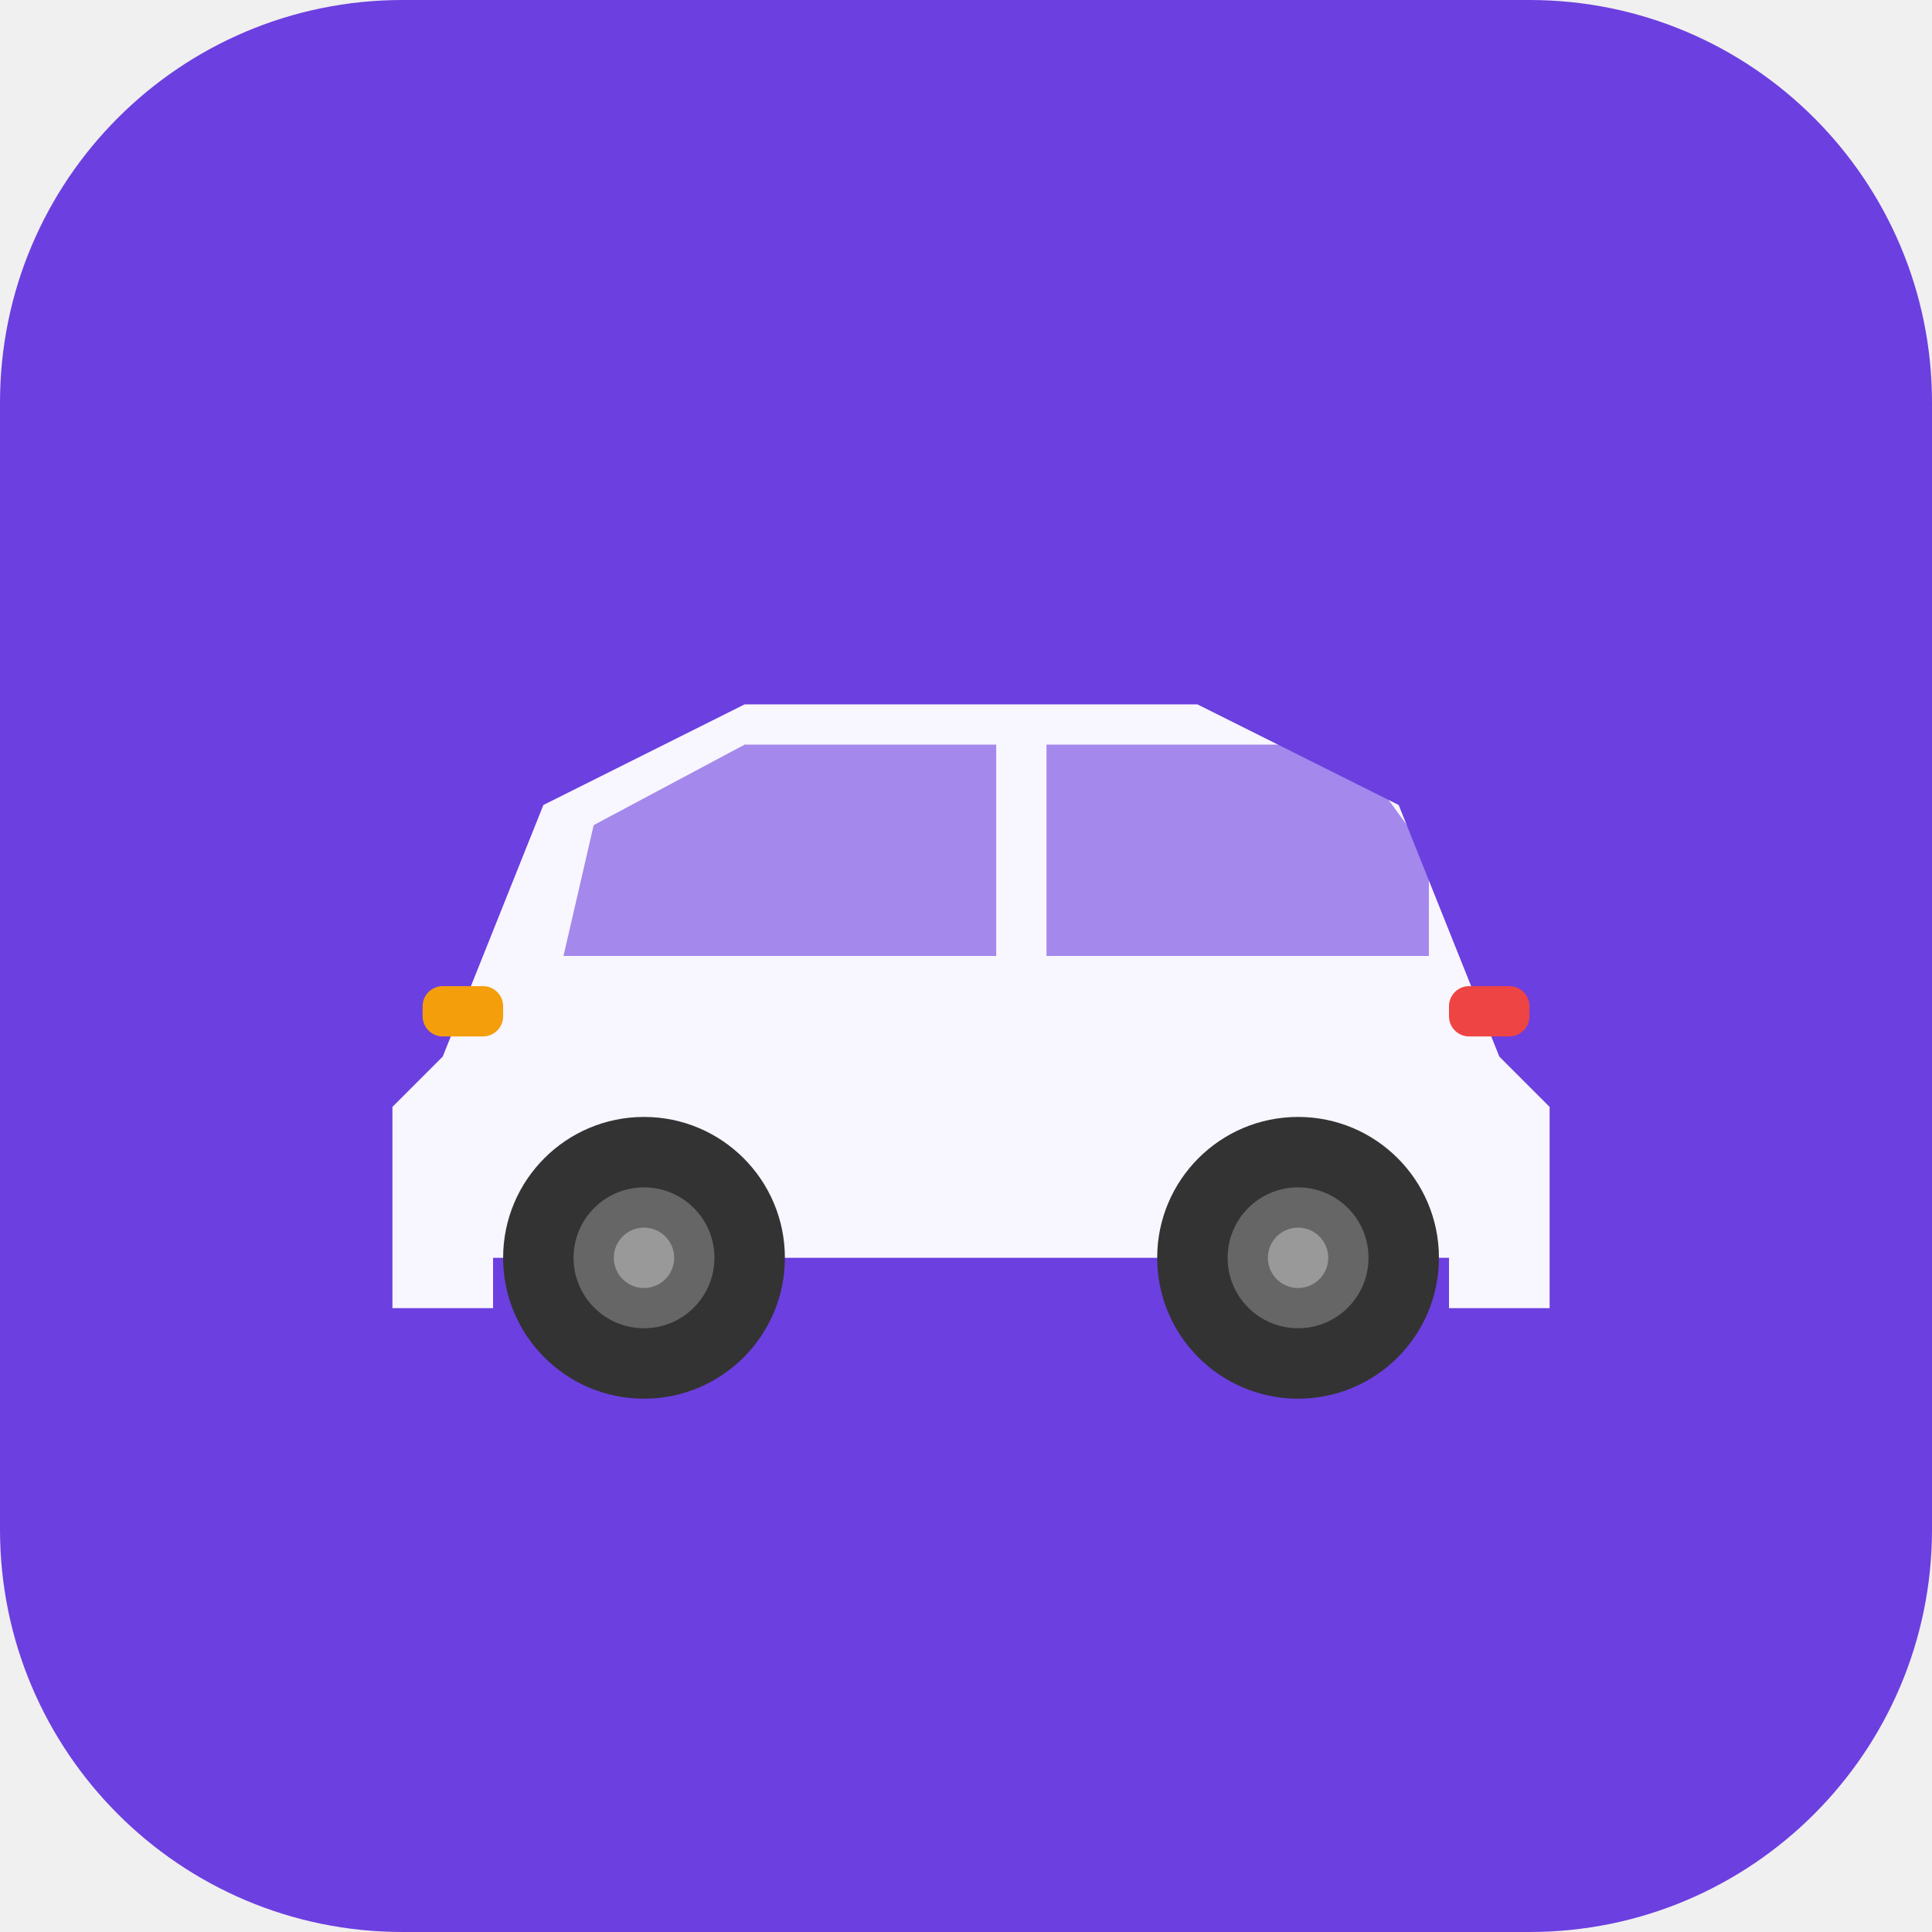
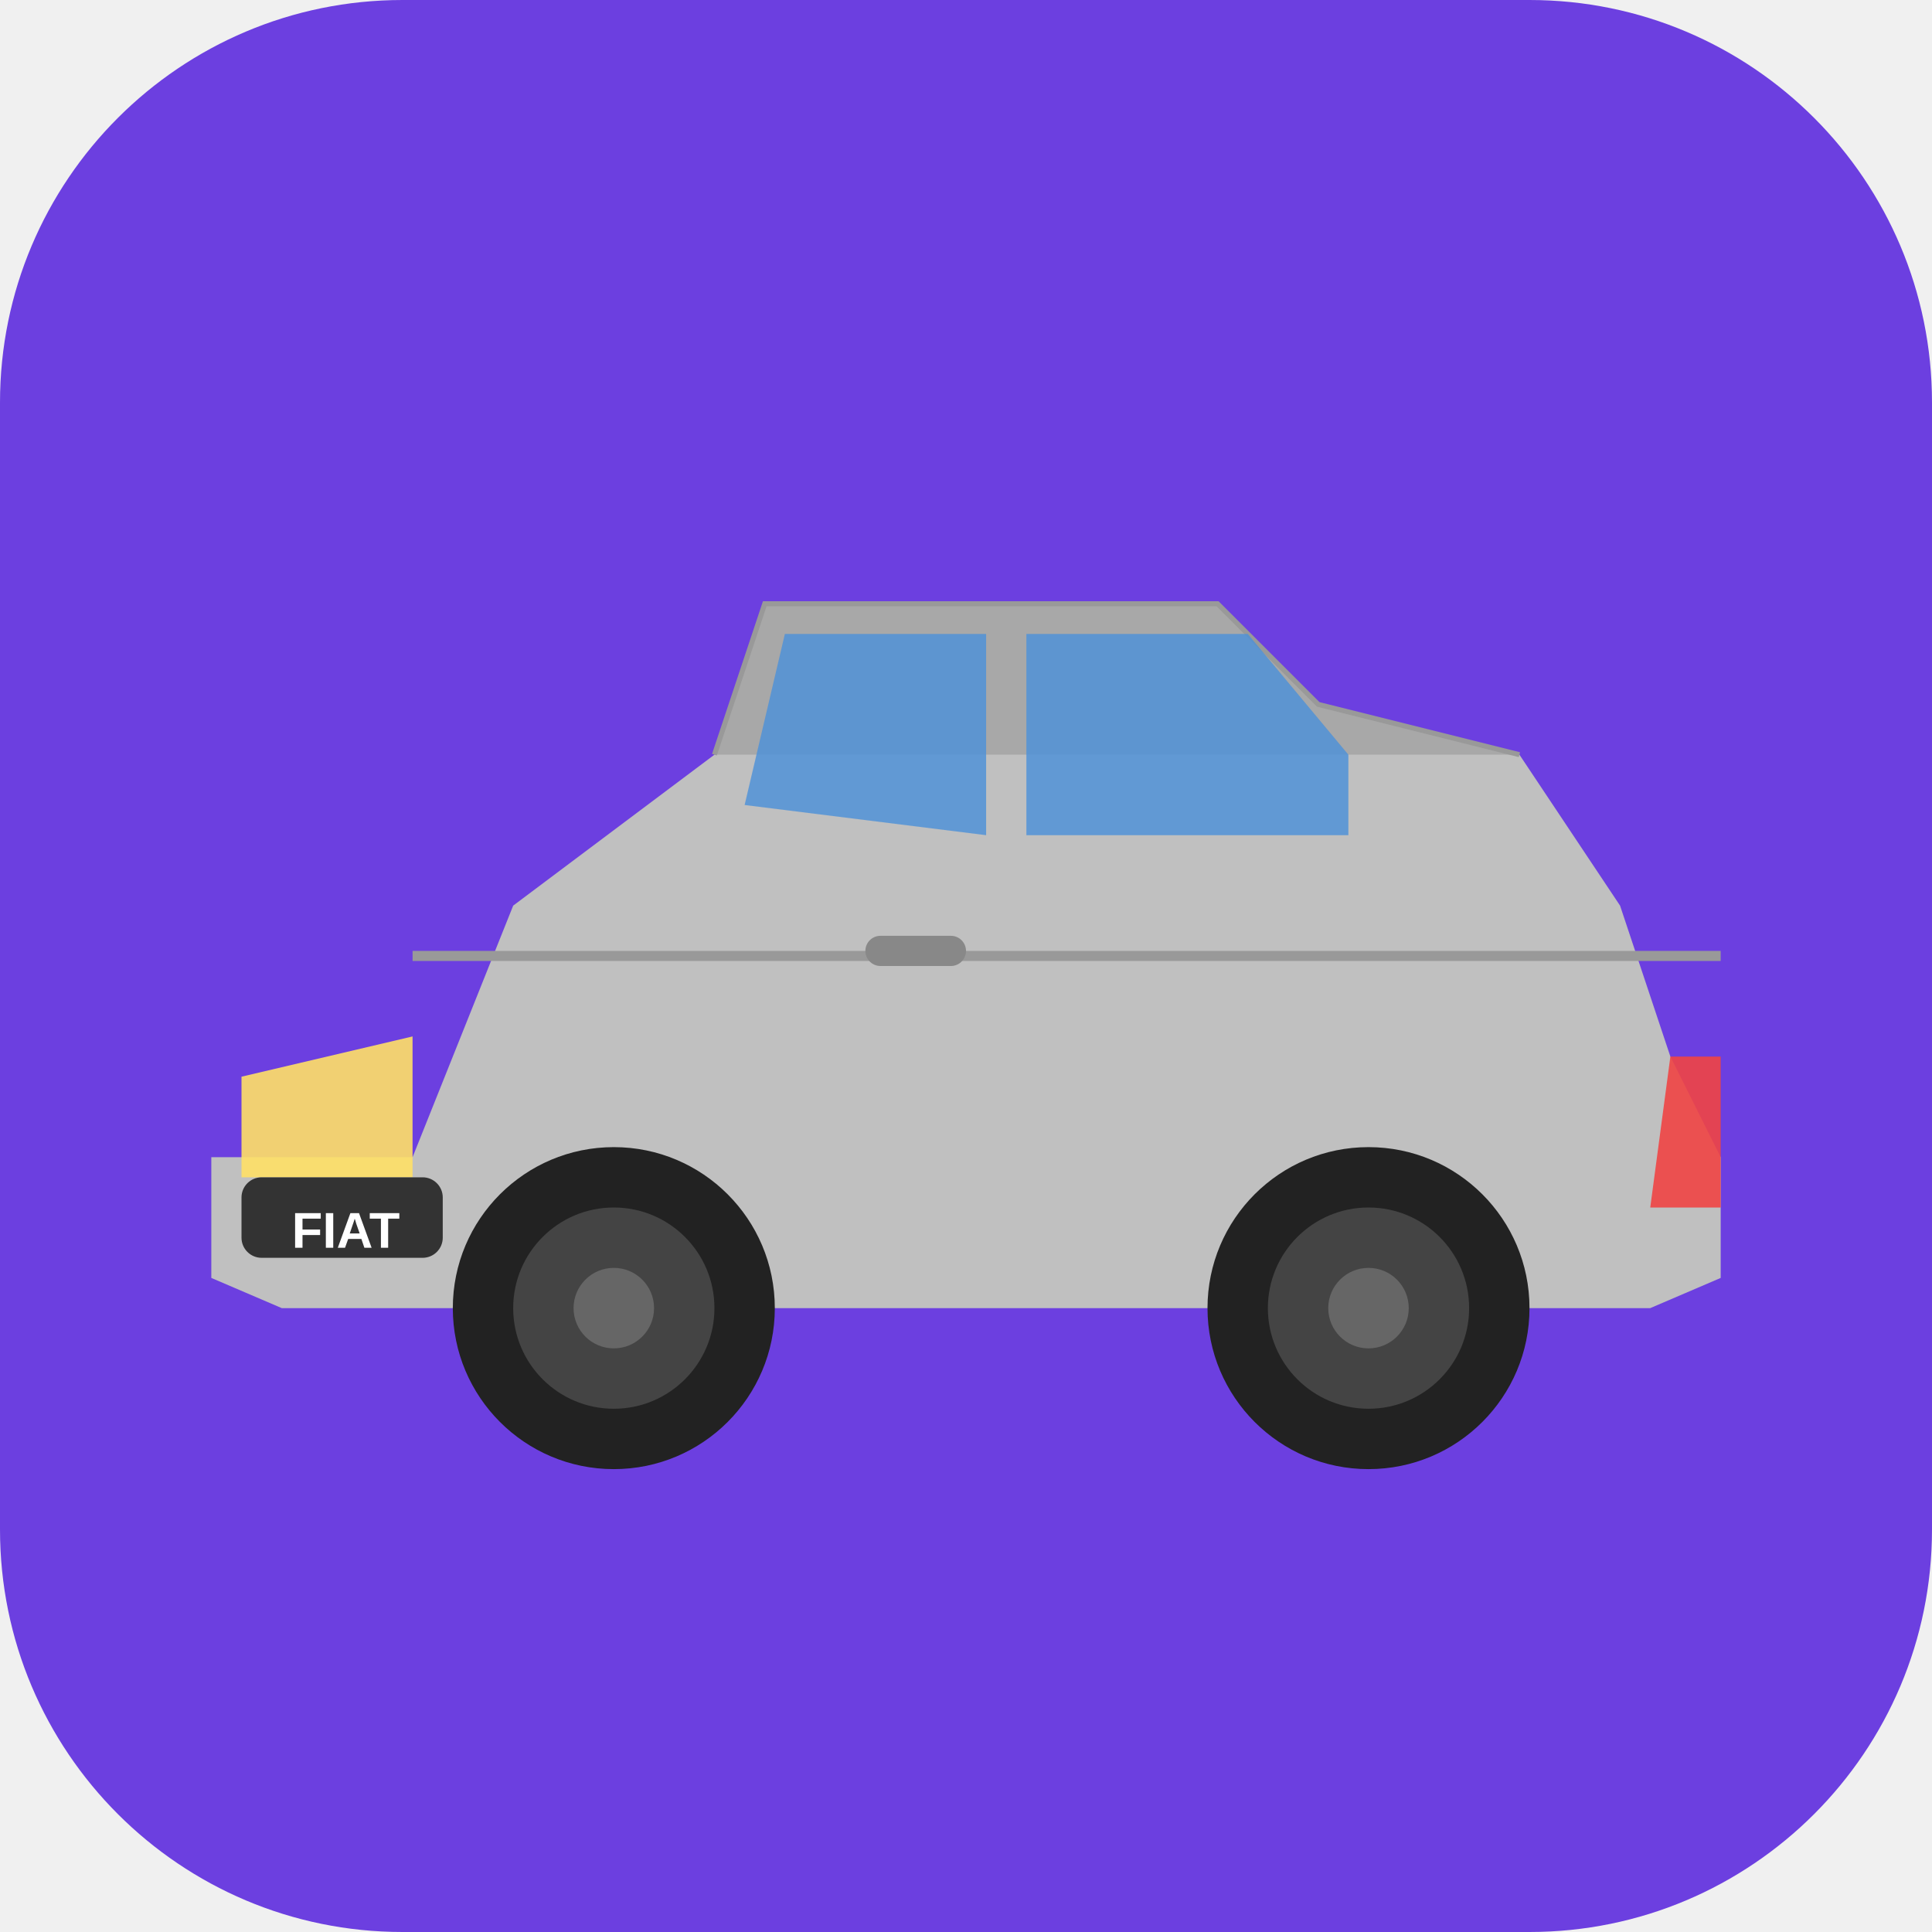
<svg xmlns="http://www.w3.org/2000/svg" viewBox="0 0 192 192" width="192" height="192">
  <rect width="192" height="192" rx="40" fill="#6C3FE0" />
-   <g transform="translate(24, 50)">
-     <path d="M20 55 L30 30 L50 20 L95 20 L115 30 L125 55 L130 60 L130 80 L120 80 L120 75 L25 75 L25 80 L15 80 L15 60 Z" fill="white" opacity="0.95" />
-     <path d="M35 32 L50 24 L75 24 L75 45 L32 45 Z" fill="#6C3FE0" opacity="0.6" />
-     <path d="M80 24 L110 24 L118 35 L118 45 L80 45 Z" fill="#6C3FE0" opacity="0.6" />
-     <circle cx="40" cy="75" r="14" fill="#333" />
-     <circle cx="40" cy="75" r="7" fill="#666" />
-     <circle cx="40" cy="75" r="3" fill="#999" />
-     <circle cx="105" cy="75" r="14" fill="#333" />
-     <circle cx="105" cy="75" r="7" fill="#666" />
-     <circle cx="105" cy="75" r="3" fill="#999" />
-     <rect x="18" y="48" width="8" height="5" rx="2" fill="#F59E0B" />
-     <rect x="120" y="48" width="8" height="5" rx="2" fill="#EF4444" />
+   <g transform="translate(16, 45)">
+     <path d="M25 70 L35 45 L55 30 L75 25 L110 25 L135 30 L145 45 L150 60 L155 70 L155 82 L148 85 L12 85 L5 82 L5 70 Z" fill="#C0C0C0" />
+     <path d="M55 30 L60 15 L105 15 L115 25 L135 30" fill="#A8A8A8" stroke="#999" stroke-width="0.5" />
+     <path d="M62 18 L82 18 L82 38 L58 35 Z" fill="#4A90D9" opacity="0.8" />
+     <path d="M86 18 L108 18 L118 30 L118 38 L86 38 Z" fill="#4A90D9" opacity="0.8" />
+     <path d="M25 50 L155 50" stroke="#999" stroke-width="1" fill="none" />
+     <path d="M8 62 L25 58 L25 72 L8 72 Z" fill="#FFE066" opacity="0.9" />
+     <path d="M150 60 L155 60 L155 75 L148 75 Z" fill="#EF4444" opacity="0.9" />
+     <rect x="8" y="72" width="20" height="8" rx="2" fill="#333" />
+     <text x="13" y="79" font-size="5" fill="white" font-family="Arial" font-weight="bold">FIAT</text>
+     <circle cx="45" cy="85" r="16" fill="#222" />
+     <circle cx="45" cy="85" r="10" fill="#444" />
+     <circle cx="45" cy="85" r="4" fill="#666" />
+     <circle cx="120" cy="85" r="16" fill="#222" />
+     <circle cx="120" cy="85" r="10" fill="#444" />
+     <circle cx="120" cy="85" r="4" fill="#666" />
+     <rect x="70" y="48" width="10" height="3" rx="1.5" fill="#888" />
  </g>
</svg>
